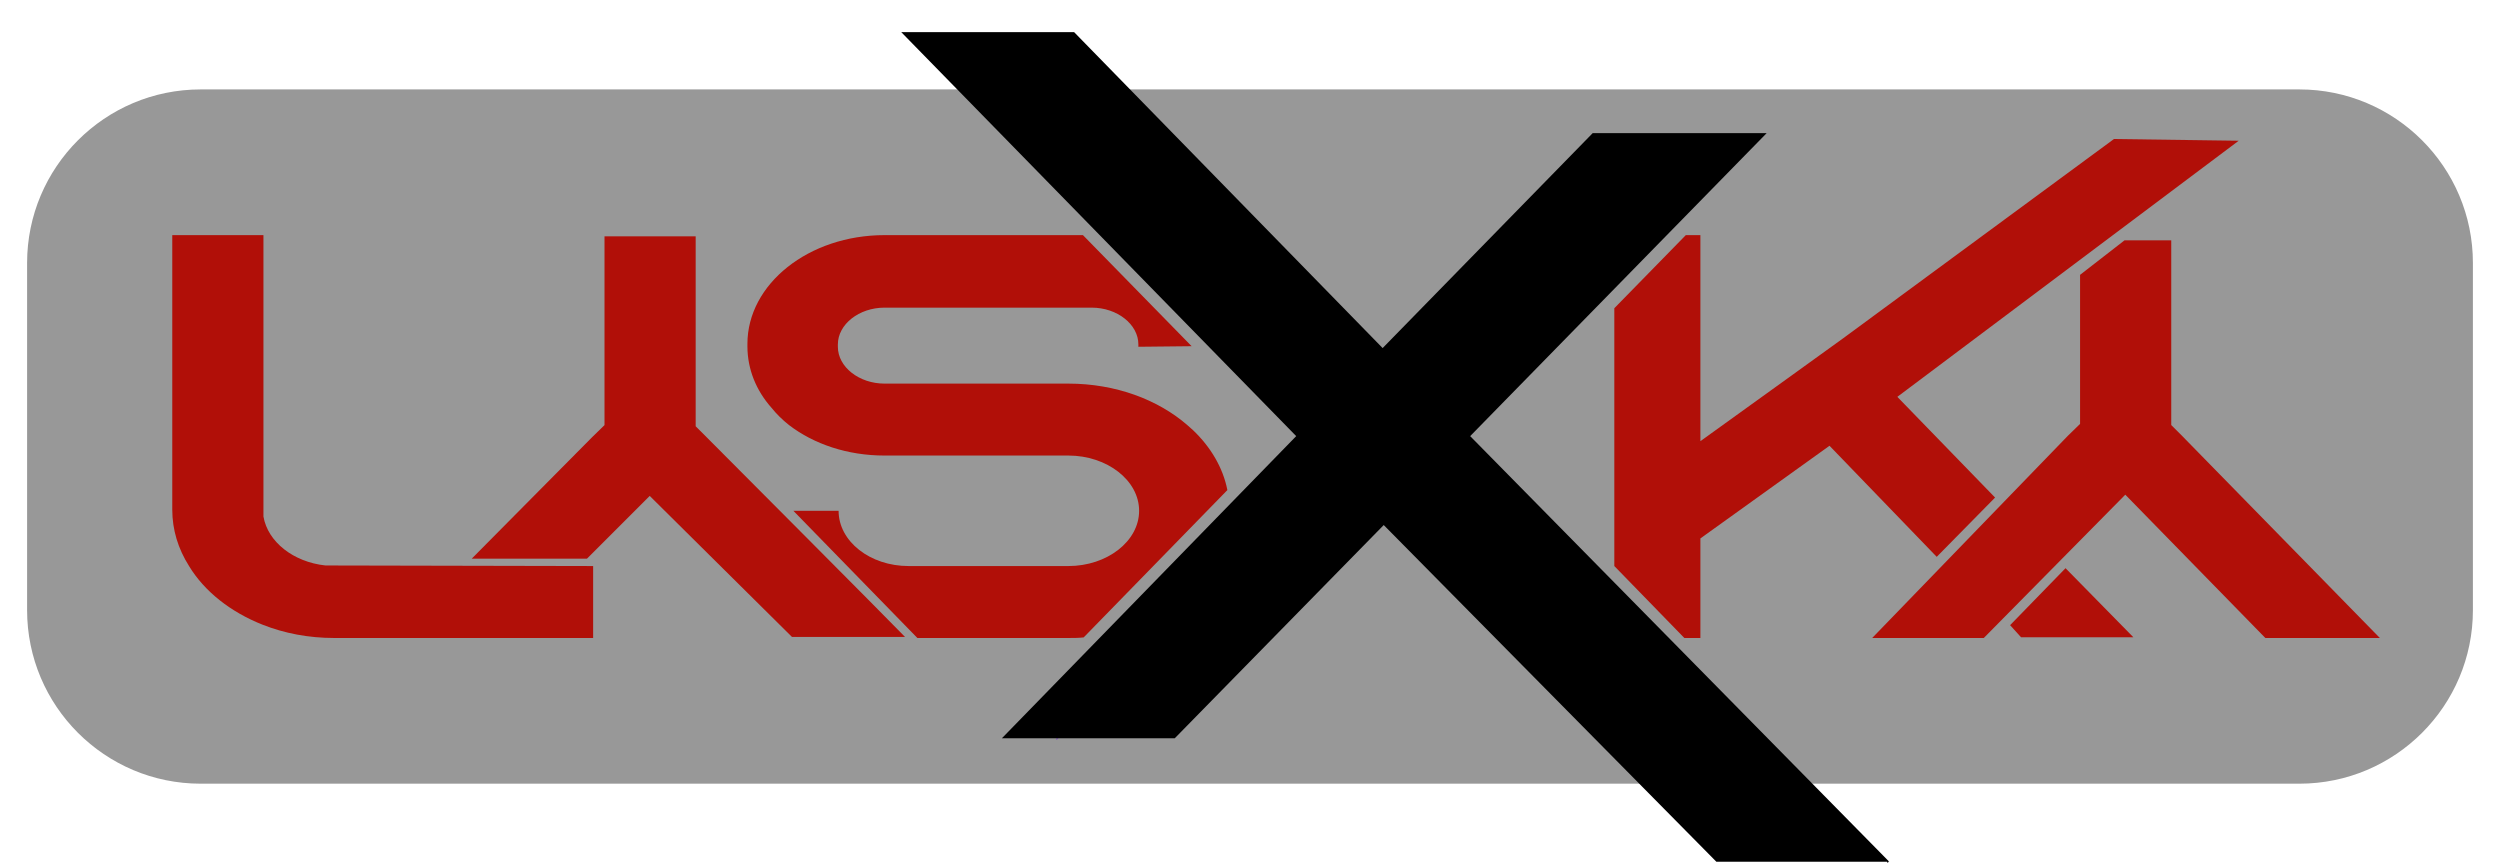
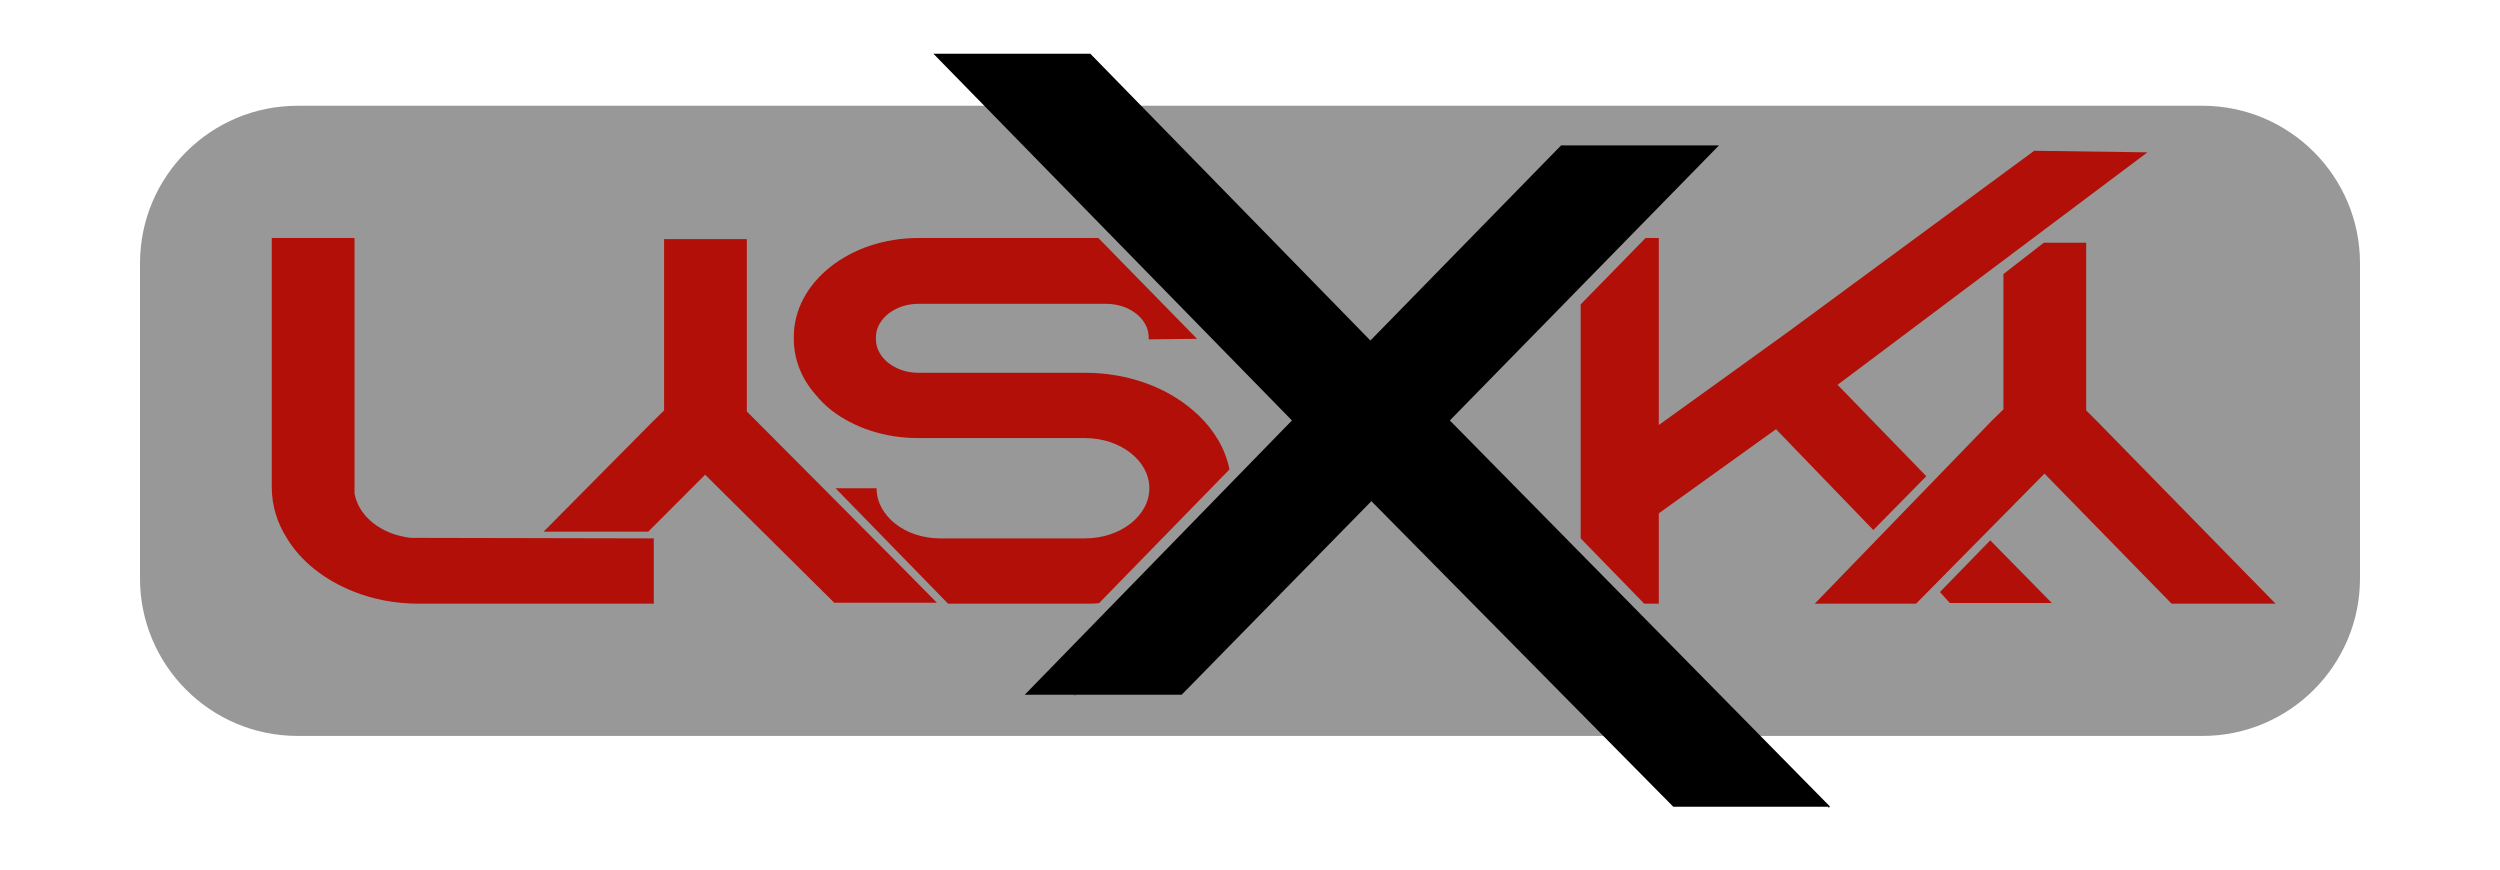
- <svg xmlns="http://www.w3.org/2000/svg" width="100%" height="100%" viewBox="0 0 1015 350" version="1.1" xml:space="preserve" style="fill-rule:evenodd;clip-rule:evenodd;stroke-linejoin:round;stroke-miterlimit:2;">
-   <g transform="matrix(0.98806,0,0,0.841409,-28.5224,-136.183)">
-     <path d="M1045,288.75C1045,242.527 1013.04,205 973.68,205L111.32,205C71.957,205 40,242.527 40,288.75L40,456.25C40,502.473 71.957,540 111.32,540L973.68,540C1013.04,540 1045,502.473 1045,456.25L1045,288.75Z" style="fill:rgb(152,152,152);" />
-   </g>
-   <g transform="matrix(0.98806,0,0,0.841409,187.88,-240.686)">
-     <g transform="matrix(299.721,0,0,277.701,-134.35,593.895)">
+ <svg xmlns="http://www.w3.org/2000/svg" width="100%" height="100%" viewBox="0 0 250 87" version="1.1" xml:space="preserve" style="fill-rule:evenodd;clip-rule:evenodd;stroke-linejoin:round;stroke-miterlimit:2;">
+   <g transform="matrix(0.0544078,0,0,0.0463325,107.4,19.8392)">
+     <g transform="matrix(4.06,0,0,4.06,-1879.07,-1032.22)">
+       <path d="M1045,288.75C1045,242.527 1013.04,205 973.68,205L111.32,205C71.957,205 40,242.527 40,288.75L40,456.25C40,502.473 71.957,540 111.32,540L973.68,540C1013.04,540 1045,502.473 1045,456.25L1045,288.75Z" style="fill:rgb(152,152,152);" />
+     </g>
+     <g transform="matrix(1216.87,0,0,1127.47,-1535.32,874.741)">
      <path d="M0.26,-0.126C0.216,-0.132 0.181,-0.167 0.175,-0.211L0.175,-0.7L0.05,-0.7L0.05,-0.223C0.05,-0.188 0.058,-0.155 0.073,-0.125C0.094,-0.081 0.13,-0.045 0.174,-0.023C0.204,-0.008 0.237,-0 0.272,-0L0.627,-0L0.627,-0.125L0.26,-0.126Z" style="fill:rgb(177,15,8);fill-rule:nonzero;" />
    </g>
-     <g transform="matrix(299.721,0,0,-277.701,-31.3756,399.821)">
+     <g transform="matrix(1216.87,0,0,-1127.47,-1117.24,86.8009)">
      <path d="M0.711,-0.697L0.556,-0.697L0.361,-0.452L0.275,-0.561L0.117,-0.561L0.282,-0.35L0.299,-0.329L0.299,-0.001L0.424,-0.001L0.424,-0.331L0.439,-0.35C0.439,-0.35 0.693,-0.673 0.711,-0.697Z" style="fill:rgb(177,15,8);" />
    </g>
-     <g transform="matrix(299.721,0,0,-277.701,-38.5327,400.06)">
+     <g transform="matrix(1216.87,0,0,-1127.47,-1146.3,87.7713)">
      <path d="M0.71,0.002L0.71,0L0.709,0L0.71,0.002Z" style="fill:rgb(121,72,191);" />
    </g>
-     <g transform="matrix(299.721,0,0,277.701,101.682,593.895)">
+     <g transform="matrix(1216.87,0,0,1127.47,-577.028,874.741)">
      <path d="M0.511,-0.7L0.239,-0.7C0.135,-0.7 0.051,-0.615 0.051,-0.511L0.051,-0.507C0.051,-0.467 0.063,-0.43 0.084,-0.4C0.091,-0.389 0.099,-0.379 0.108,-0.37C0.142,-0.337 0.188,-0.317 0.239,-0.317L0.491,-0.317C0.544,-0.317 0.588,-0.274 0.588,-0.221C0.588,-0.168 0.544,-0.125 0.491,-0.125L0.272,-0.125C0.219,-0.125 0.176,-0.168 0.176,-0.221L0.114,-0.221L0.284,-0L0.491,-0C0.498,-0 0.505,-0 0.512,-0.001L0.709,-0.257C0.703,-0.296 0.686,-0.332 0.662,-0.361C0.659,-0.364 0.657,-0.367 0.654,-0.37C0.614,-0.414 0.556,-0.442 0.491,-0.442L0.239,-0.442C0.204,-0.442 0.175,-0.471 0.175,-0.506L0.175,-0.51C0.175,-0.545 0.204,-0.574 0.239,-0.574L0.523,-0.574C0.558,-0.574 0.587,-0.545 0.587,-0.51L0.587,-0.506L0.66,-0.507L0.511,-0.7Z" style="fill:rgb(177,15,8);" />
    </g>
-     <g transform="matrix(449.582,0,0,416.551,232.693,641.868)">
+     <g transform="matrix(1825.3,0,0,1691.2,-45.123,1069.51)">
      <path d="M0.025,0.003L0.027,0.001L0.025,0.001L0.025,0.003Z" style="fill:rgb(121,72,191);" />
    </g>
-     <g transform="matrix(449.582,0,0,416.551,208.941,641.868)">
+     <g transform="matrix(1825.3,0,0,1691.2,-141.556,1069.51)">
      <path d="M-0.064,-0.817L0.297,-0.349L0.028,0.001L0.186,0.001L0.377,-0.246L0.681,0.144L0.837,0.144L0.838,0.146L0.838,0.144L0.839,0.144L0.456,-0.349L0.727,-0.7L0.568,-0.7L0.376,-0.451L0.094,-0.817L-0.064,-0.817Z" />
    </g>
-     <g transform="matrix(299.721,0,0,277.701,456.401,593.895)">
+     <g transform="matrix(1216.87,0,0,1127.47,863.132,874.741)">
      <path d="M0.498,-0.141L0.578,-0.244L0.444,-0.419L0.912,-0.864L0.741,-0.867L0.37,-0.521L0.277,-0.436L0.174,-0.342L0.174,-0.7L0.154,-0.7L0.056,-0.573L0.056,-0.125L0.152,-0L0.174,-0L0.174,-0.173L0.351,-0.334L0.498,-0.141Z" style="fill:rgb(177,15,8);" />
    </g>
-     <g transform="matrix(299.721,0,0,277.701,462.572,593.54)">
+     <g transform="matrix(1216.87,0,0,1127.47,888.186,873.3)">
      <path d="M0.654,-0.12L0.578,-0.021L0.593,-0L0.747,-0L0.654,-0.12Z" style="fill:rgb(177,15,8);" />
    </g>
-     <g transform="matrix(299.721,0,0,-277.701,563.257,399.227)">
+     <g transform="matrix(1216.87,0,0,-1127.47,1296.97,84.3893)">
      <path d="M0.399,-0.01L0.463,-0.01L0.463,-0.331L0.478,-0.35L0.749,-0.701L0.592,-0.701L0.4,-0.452L0.206,-0.701L0.053,-0.701L0.321,-0.35L0.338,-0.329L0.338,-0.07L0.399,-0.01Z" style="fill:rgb(177,15,8);" />
    </g>
  </g>
</svg>
